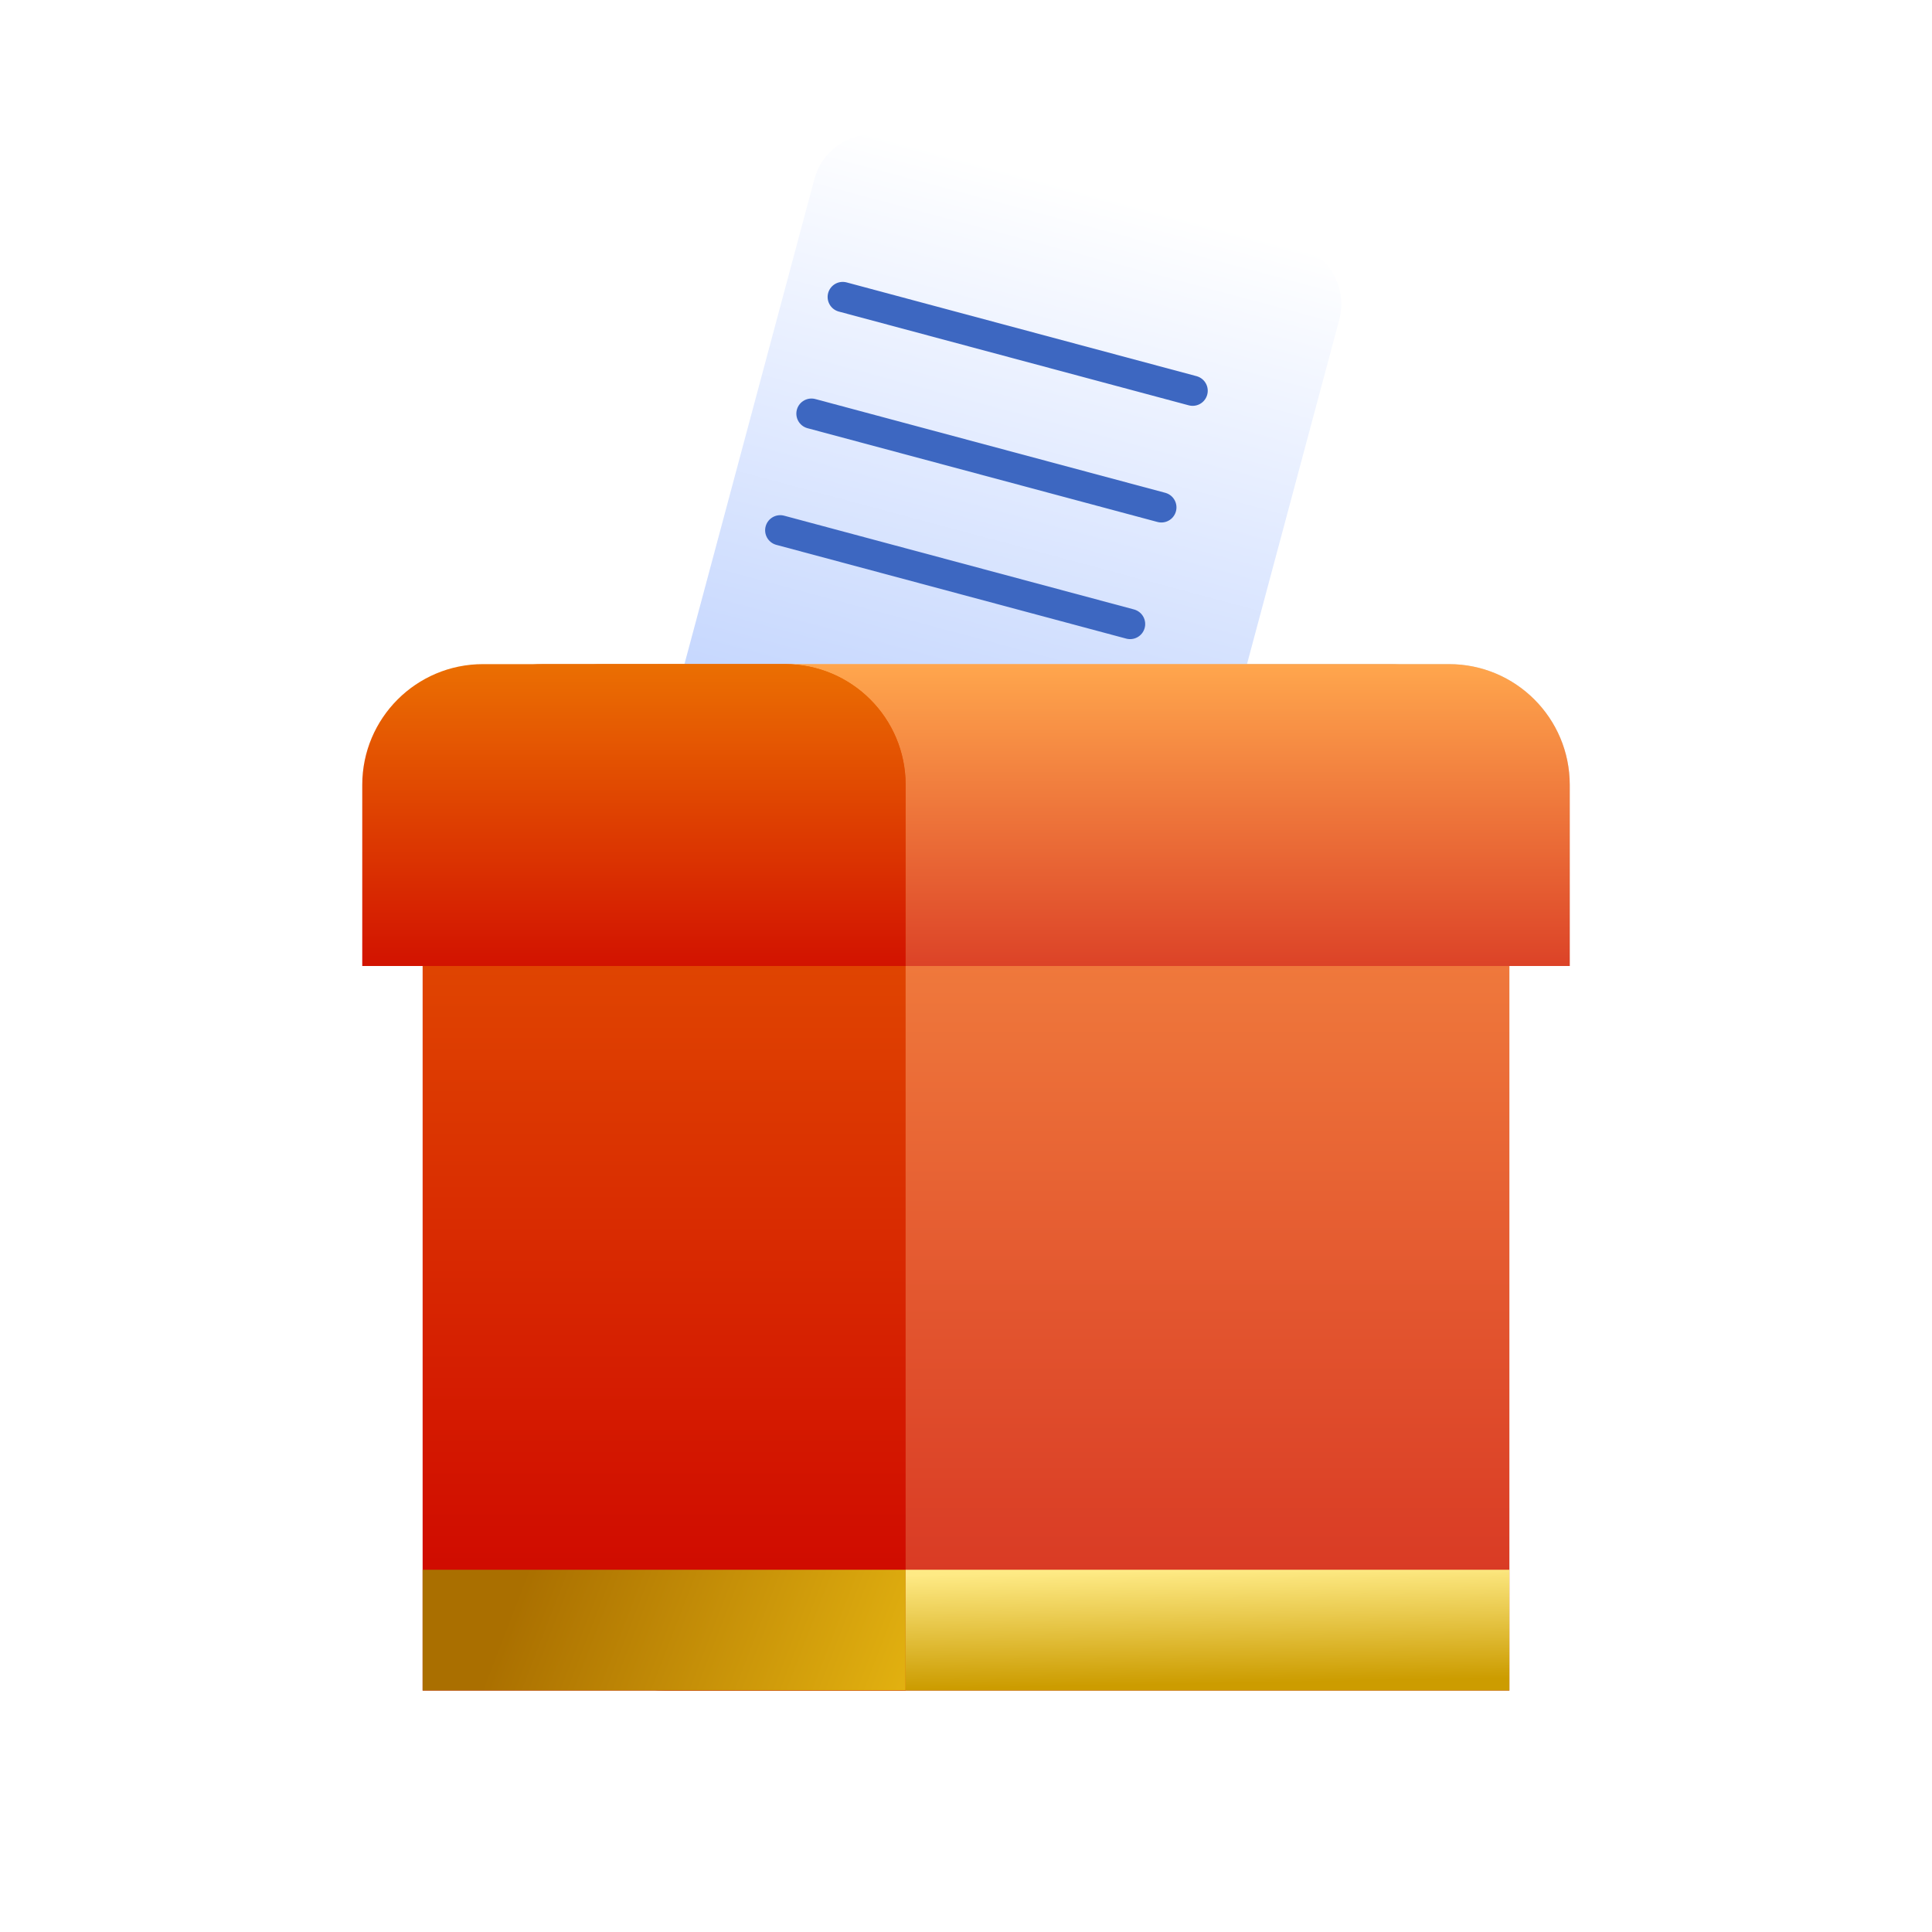
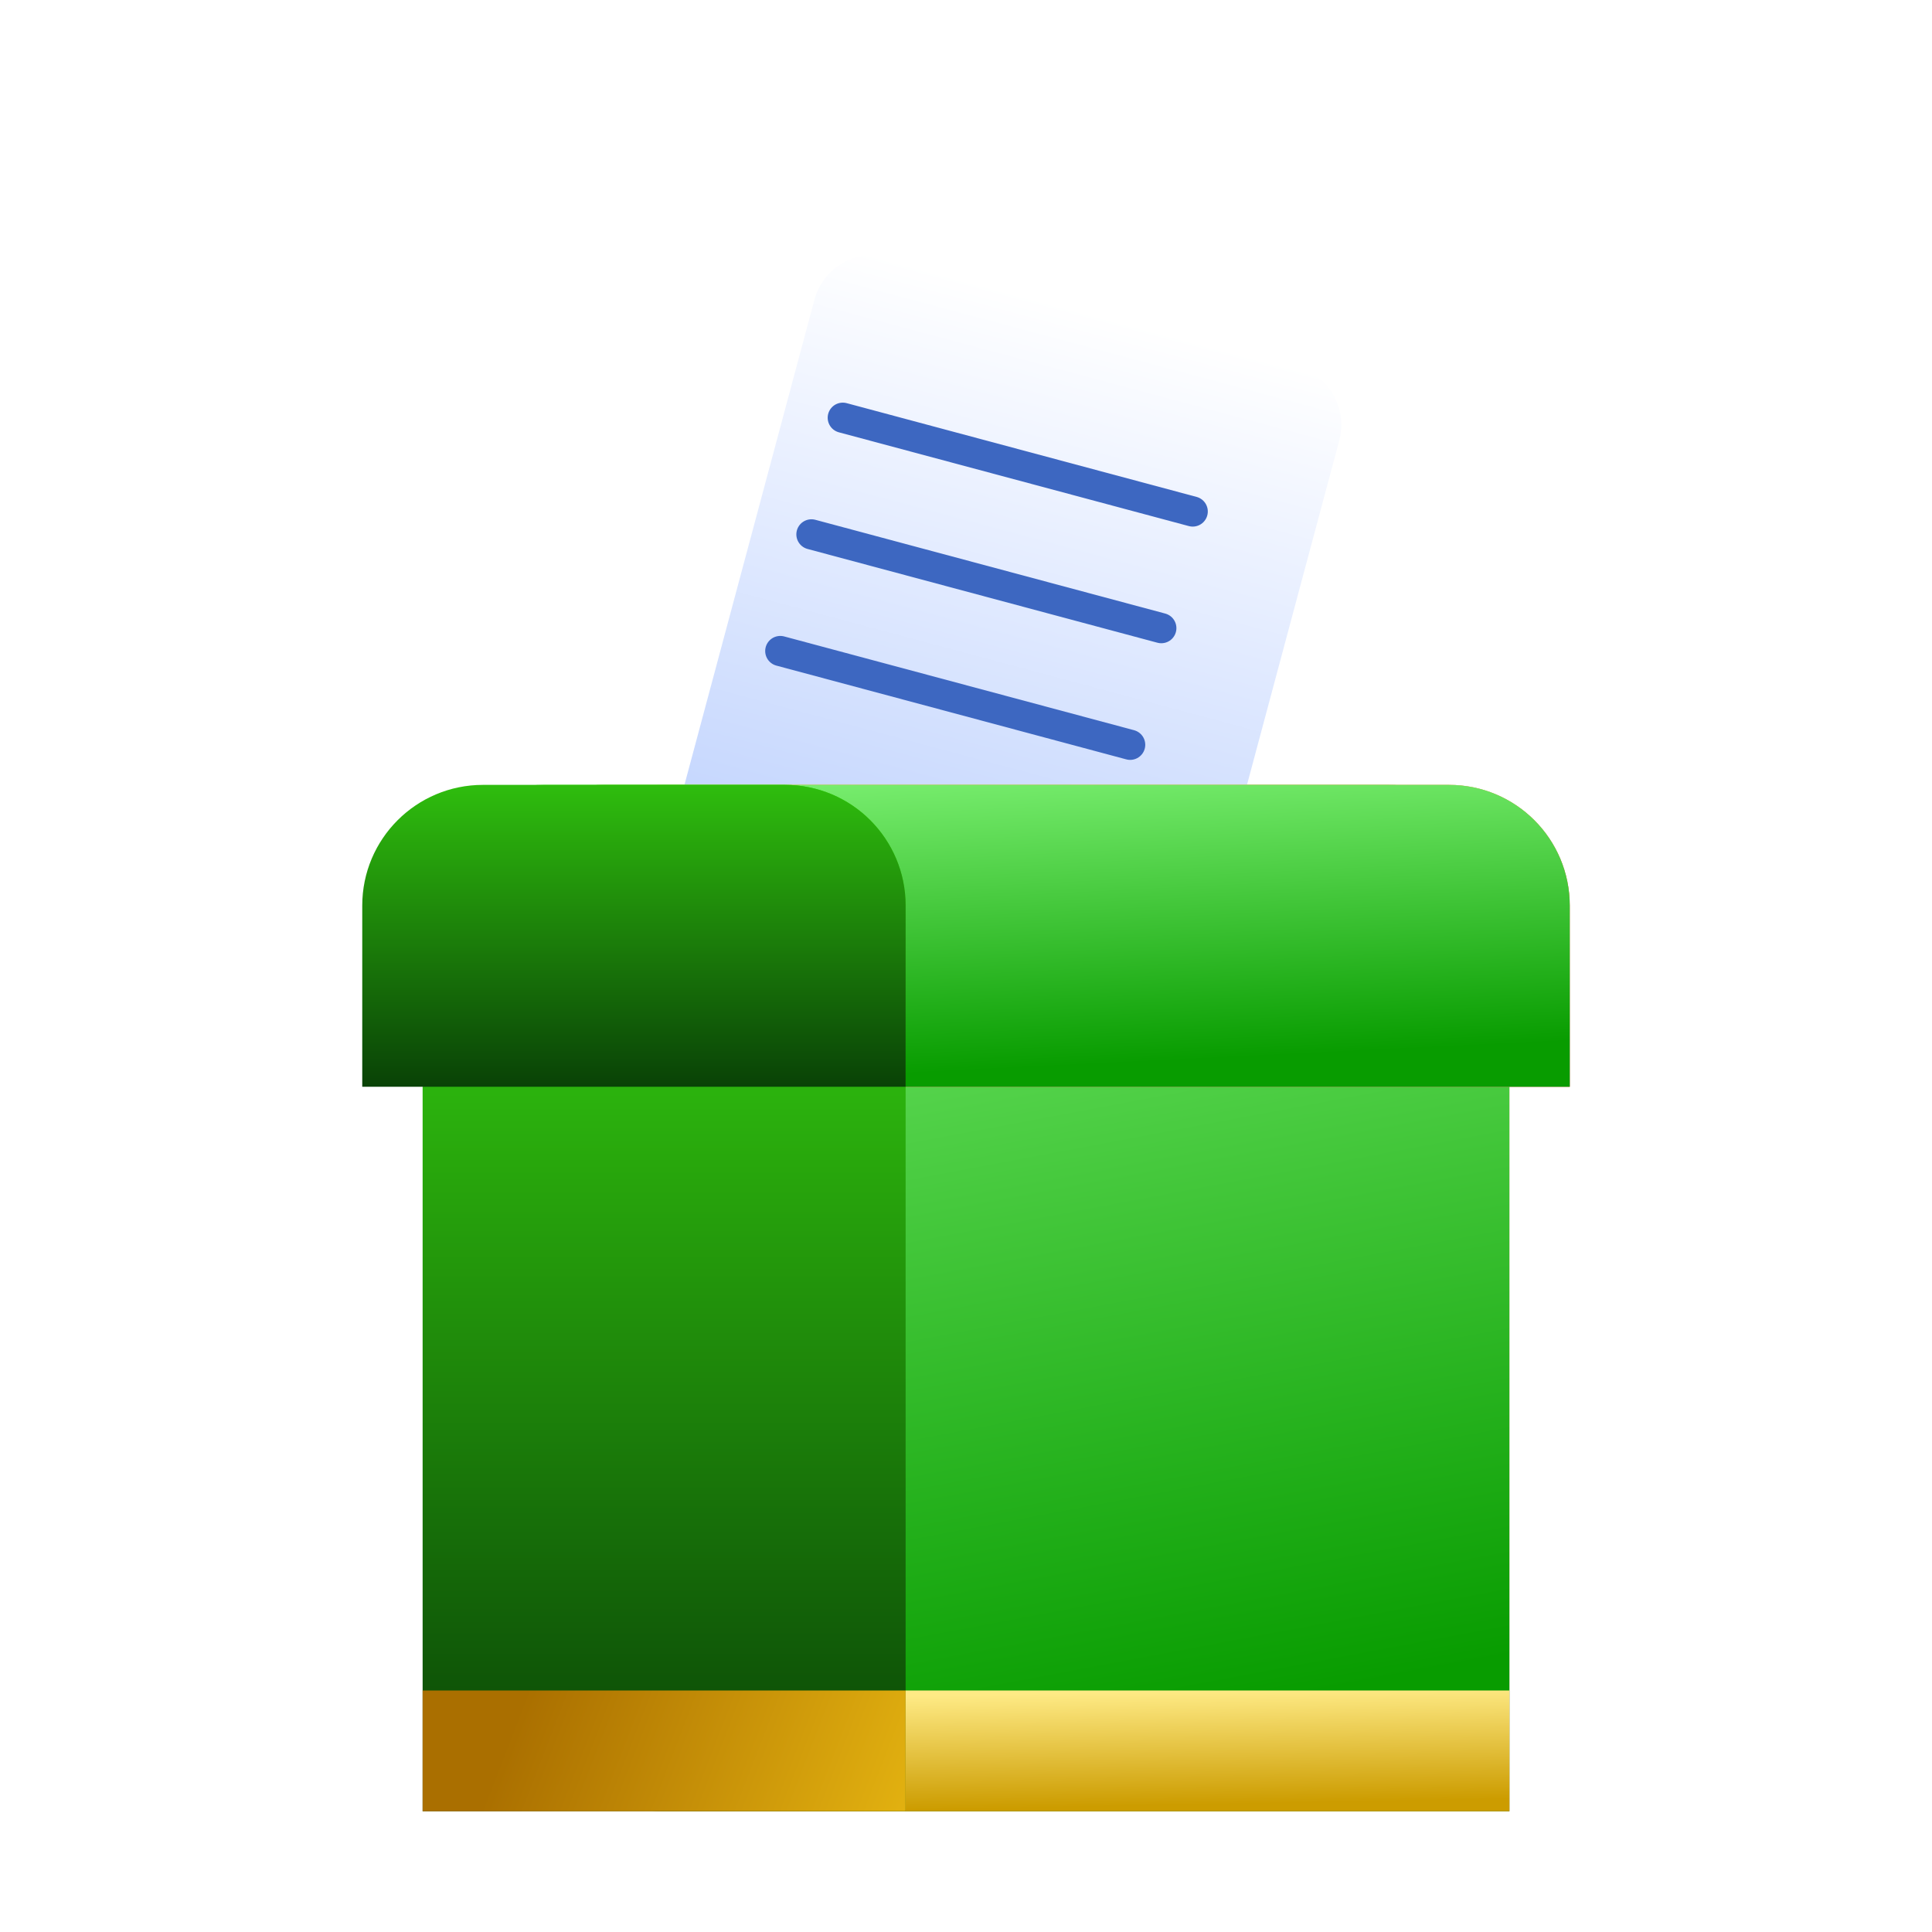
<svg xmlns="http://www.w3.org/2000/svg" width="32" height="32" viewBox="0 0 32 32" fill="none">
-   <rect x="13.748" y="2" width="9" height="12" rx="1" transform="rotate(15 13.7478 2.00002)" fill="url(#paint0_linear_342_57)" />
-   <path d="M13.958 4.919L19.754 6.472" stroke="#3D67C1" stroke-width="0.5" stroke-linecap="round" />
-   <path d="M13.44 6.851L19.236 8.404" stroke="#3D67C1" stroke-width="0.5" stroke-linecap="round" />
-   <path d="M12.923 8.783L18.718 10.336" stroke="#3D67C1" stroke-width="0.5" stroke-linecap="round" />
-   <path d="M23 11H11C9.895 11 9 11.895 9 13V26C9 27.105 9.895 28 11 28H25V13C25 11.895 24.105 11 23 11Z" fill="#D9D9D9" />
-   <path d="M23 11H11C9.895 11 9 11.895 9 13V26C9 27.105 9.895 28 11 28H25V13C25 11.895 24.105 11 23 11Z" fill="url(#paint1_linear_342_57)" />
-   <path d="M24 11H10C8.895 11 8 11.895 8 13V14C8 15.105 8.895 16 10 16H26V13C26 11.895 25.105 11 24 11Z" fill="#D9D9D9" />
-   <path d="M24 11H10C8.895 11 8 11.895 8 13V14C8 15.105 8.895 16 10 16H26V13C26 11.895 25.105 11 24 11Z" fill="url(#paint2_linear_342_57)" />
-   <path d="M13 11H9C7.895 11 7 11.895 7 13V28H15V13C15 11.895 14.105 11 13 11Z" fill="url(#paint3_linear_342_57)" />
-   <path d="M13 11H8C6.895 11 6 11.895 6 13V16H15V13C15 11.895 14.105 11 13 11Z" fill="url(#paint4_linear_342_57)" />
-   <path d="M15 26H7V28H15V26Z" fill="url(#paint5_linear_342_57)" />
-   <path d="M25 26H15V28H25V26Z" fill="url(#paint6_linear_342_57)" />
+   <rect x="13.748" y="4" width="9" height="12" rx="1" transform="rotate(15 13.748 4)" fill="url(#paint0_linear_4388_23730)" />
+   <path d="M13.959 6.919L19.755 8.472" stroke="#3D67C1" stroke-width="0.5" stroke-linecap="round" />
+   <path d="M13.44 8.851L19.235 10.404" stroke="#3D67C1" stroke-width="0.5" stroke-linecap="round" />
+   <path d="M12.924 10.783L18.719 12.336" stroke="#3D67C1" stroke-width="0.5" stroke-linecap="round" />
+   <path d="M23 13H11C9.895 13 9 13.895 9 15V28C9 29.105 9.895 30 11 30H25V15C25 13.895 24.105 13 23 13Z" fill="#D9D9D9" />
+   <path d="M23 13H11C9.895 13 9 13.895 9 15V28C9 29.105 9.895 30 11 30H25V15C25 13.895 24.105 13 23 13Z" fill="url(#paint1_linear_4388_23730)" />
+   <path d="M23 13H11C9.895 13 9 13.895 9 15V28C9 29.105 9.895 30 11 30H25V15C25 13.895 24.105 13 23 13Z" fill="url(#paint2_linear_4388_23730)" />
+   <path d="M24 13H10C8.895 13 8 13.895 8 15V16C8 17.105 8.895 18 10 18H26V15C26 13.895 25.105 13 24 13Z" fill="#D9D9D9" />
+   <path d="M24 13H10C8.895 13 8 13.895 8 15V16C8 17.105 8.895 18 10 18H26V15C26 13.895 25.105 13 24 13Z" fill="url(#paint3_linear_4388_23730)" />
+   <path d="M24 13H10C8.895 13 8 13.895 8 15V16C8 17.105 8.895 18 10 18H26V15C26 13.895 25.105 13 24 13Z" fill="url(#paint4_linear_4388_23730)" />
+   <path d="M13 13H9C7.895 13 7 13.895 7 15V30H15V15C15 13.895 14.105 13 13 13Z" fill="url(#paint5_linear_4388_23730)" />
+   <path d="M13 13H8C6.895 13 6 13.895 6 15V18H15V15C15 13.895 14.105 13 13 13Z" fill="url(#paint6_linear_4388_23730)" />
+   <path d="M15 28H7V30H15V28Z" fill="url(#paint7_linear_4388_23730)" />
+   <path d="M25 28H15V30H25V28Z" fill="url(#paint8_linear_4388_23730)" />
  <defs>
-     <linearGradient id="paint0_linear_342_57" x1="18.248" y1="2" x2="18.248" y2="14" gradientUnits="userSpaceOnUse">
+     <linearGradient id="paint0_linear_4388_23730" x1="18.248" y1="4" x2="18.248" y2="16" gradientUnits="userSpaceOnUse">
      <stop stop-color="white" />
      <stop offset="1" stop-color="#B6CCFE" />
    </linearGradient>
-     <linearGradient id="paint1_linear_342_57" x1="17" y1="8.5" x2="17" y2="28" gradientUnits="userSpaceOnUse">
+     <linearGradient id="paint1_linear_4388_23730" x1="17" y1="10.5" x2="17" y2="30" gradientUnits="userSpaceOnUse">
      <stop stop-color="#FFA64D" />
      <stop offset="1" stop-color="#D52F20" />
    </linearGradient>
-     <linearGradient id="paint2_linear_342_57" x1="17" y1="11" x2="17" y2="17" gradientUnits="userSpaceOnUse">
+     <linearGradient id="paint2_linear_4388_23730" x1="17.296" y1="8.75" x2="20.951" y2="28.201" gradientUnits="userSpaceOnUse">
+       <stop stop-color="#8FFE85" />
+       <stop offset="1" stop-color="#089C00" />
+     </linearGradient>
+     <linearGradient id="paint3_linear_4388_23730" x1="17" y1="13" x2="17" y2="19" gradientUnits="userSpaceOnUse">
      <stop stop-color="#FFA64D" />
      <stop offset="1" stop-color="#D52F20" />
    </linearGradient>
-     <linearGradient id="paint3_linear_342_57" x1="11" y1="8.5" x2="11" y2="28" gradientUnits="userSpaceOnUse">
-       <stop stop-color="#EB6F02" />
-       <stop offset="1" stop-color="#CD0000" />
+     <linearGradient id="paint4_linear_4388_23730" x1="17.333" y1="11.75" x2="17.623" y2="17.659" gradientUnits="userSpaceOnUse">
+       <stop stop-color="#8FFE85" />
+       <stop offset="1" stop-color="#089C00" />
    </linearGradient>
-     <linearGradient id="paint4_linear_342_57" x1="10.5" y1="11" x2="10.5" y2="17" gradientUnits="userSpaceOnUse">
-       <stop stop-color="#EB6F02" />
-       <stop offset="1" stop-color="#CD0000" />
+     <linearGradient id="paint5_linear_4388_23730" x1="11" y1="13" x2="11" y2="30" gradientUnits="userSpaceOnUse">
+       <stop stop-color="#3AE210" />
+       <stop offset="1" stop-color="#094206" />
    </linearGradient>
-     <linearGradient id="paint5_linear_342_57" x1="15" y1="28" x2="8.865" y2="25.626" gradientUnits="userSpaceOnUse">
+     <linearGradient id="paint6_linear_4388_23730" x1="10.5" y1="11.5" x2="10.5" y2="18" gradientUnits="userSpaceOnUse">
+       <stop stop-color="#3AE210" />
+       <stop offset="1" stop-color="#094206" />
+     </linearGradient>
+     <linearGradient id="paint7_linear_4388_23730" x1="15" y1="30" x2="8.865" y2="27.626" gradientUnits="userSpaceOnUse">
      <stop stop-color="#E2B110" />
      <stop offset="1" stop-color="#AA6F00" />
    </linearGradient>
-     <linearGradient id="paint6_linear_342_57" x1="20" y1="26" x2="20.035" y2="27.887" gradientUnits="userSpaceOnUse">
+     <linearGradient id="paint8_linear_4388_23730" x1="20" y1="28" x2="20.035" y2="29.887" gradientUnits="userSpaceOnUse">
      <stop stop-color="#FEEA85" />
      <stop offset="1" stop-color="#CC9C00" />
    </linearGradient>
  </defs>
</svg>
